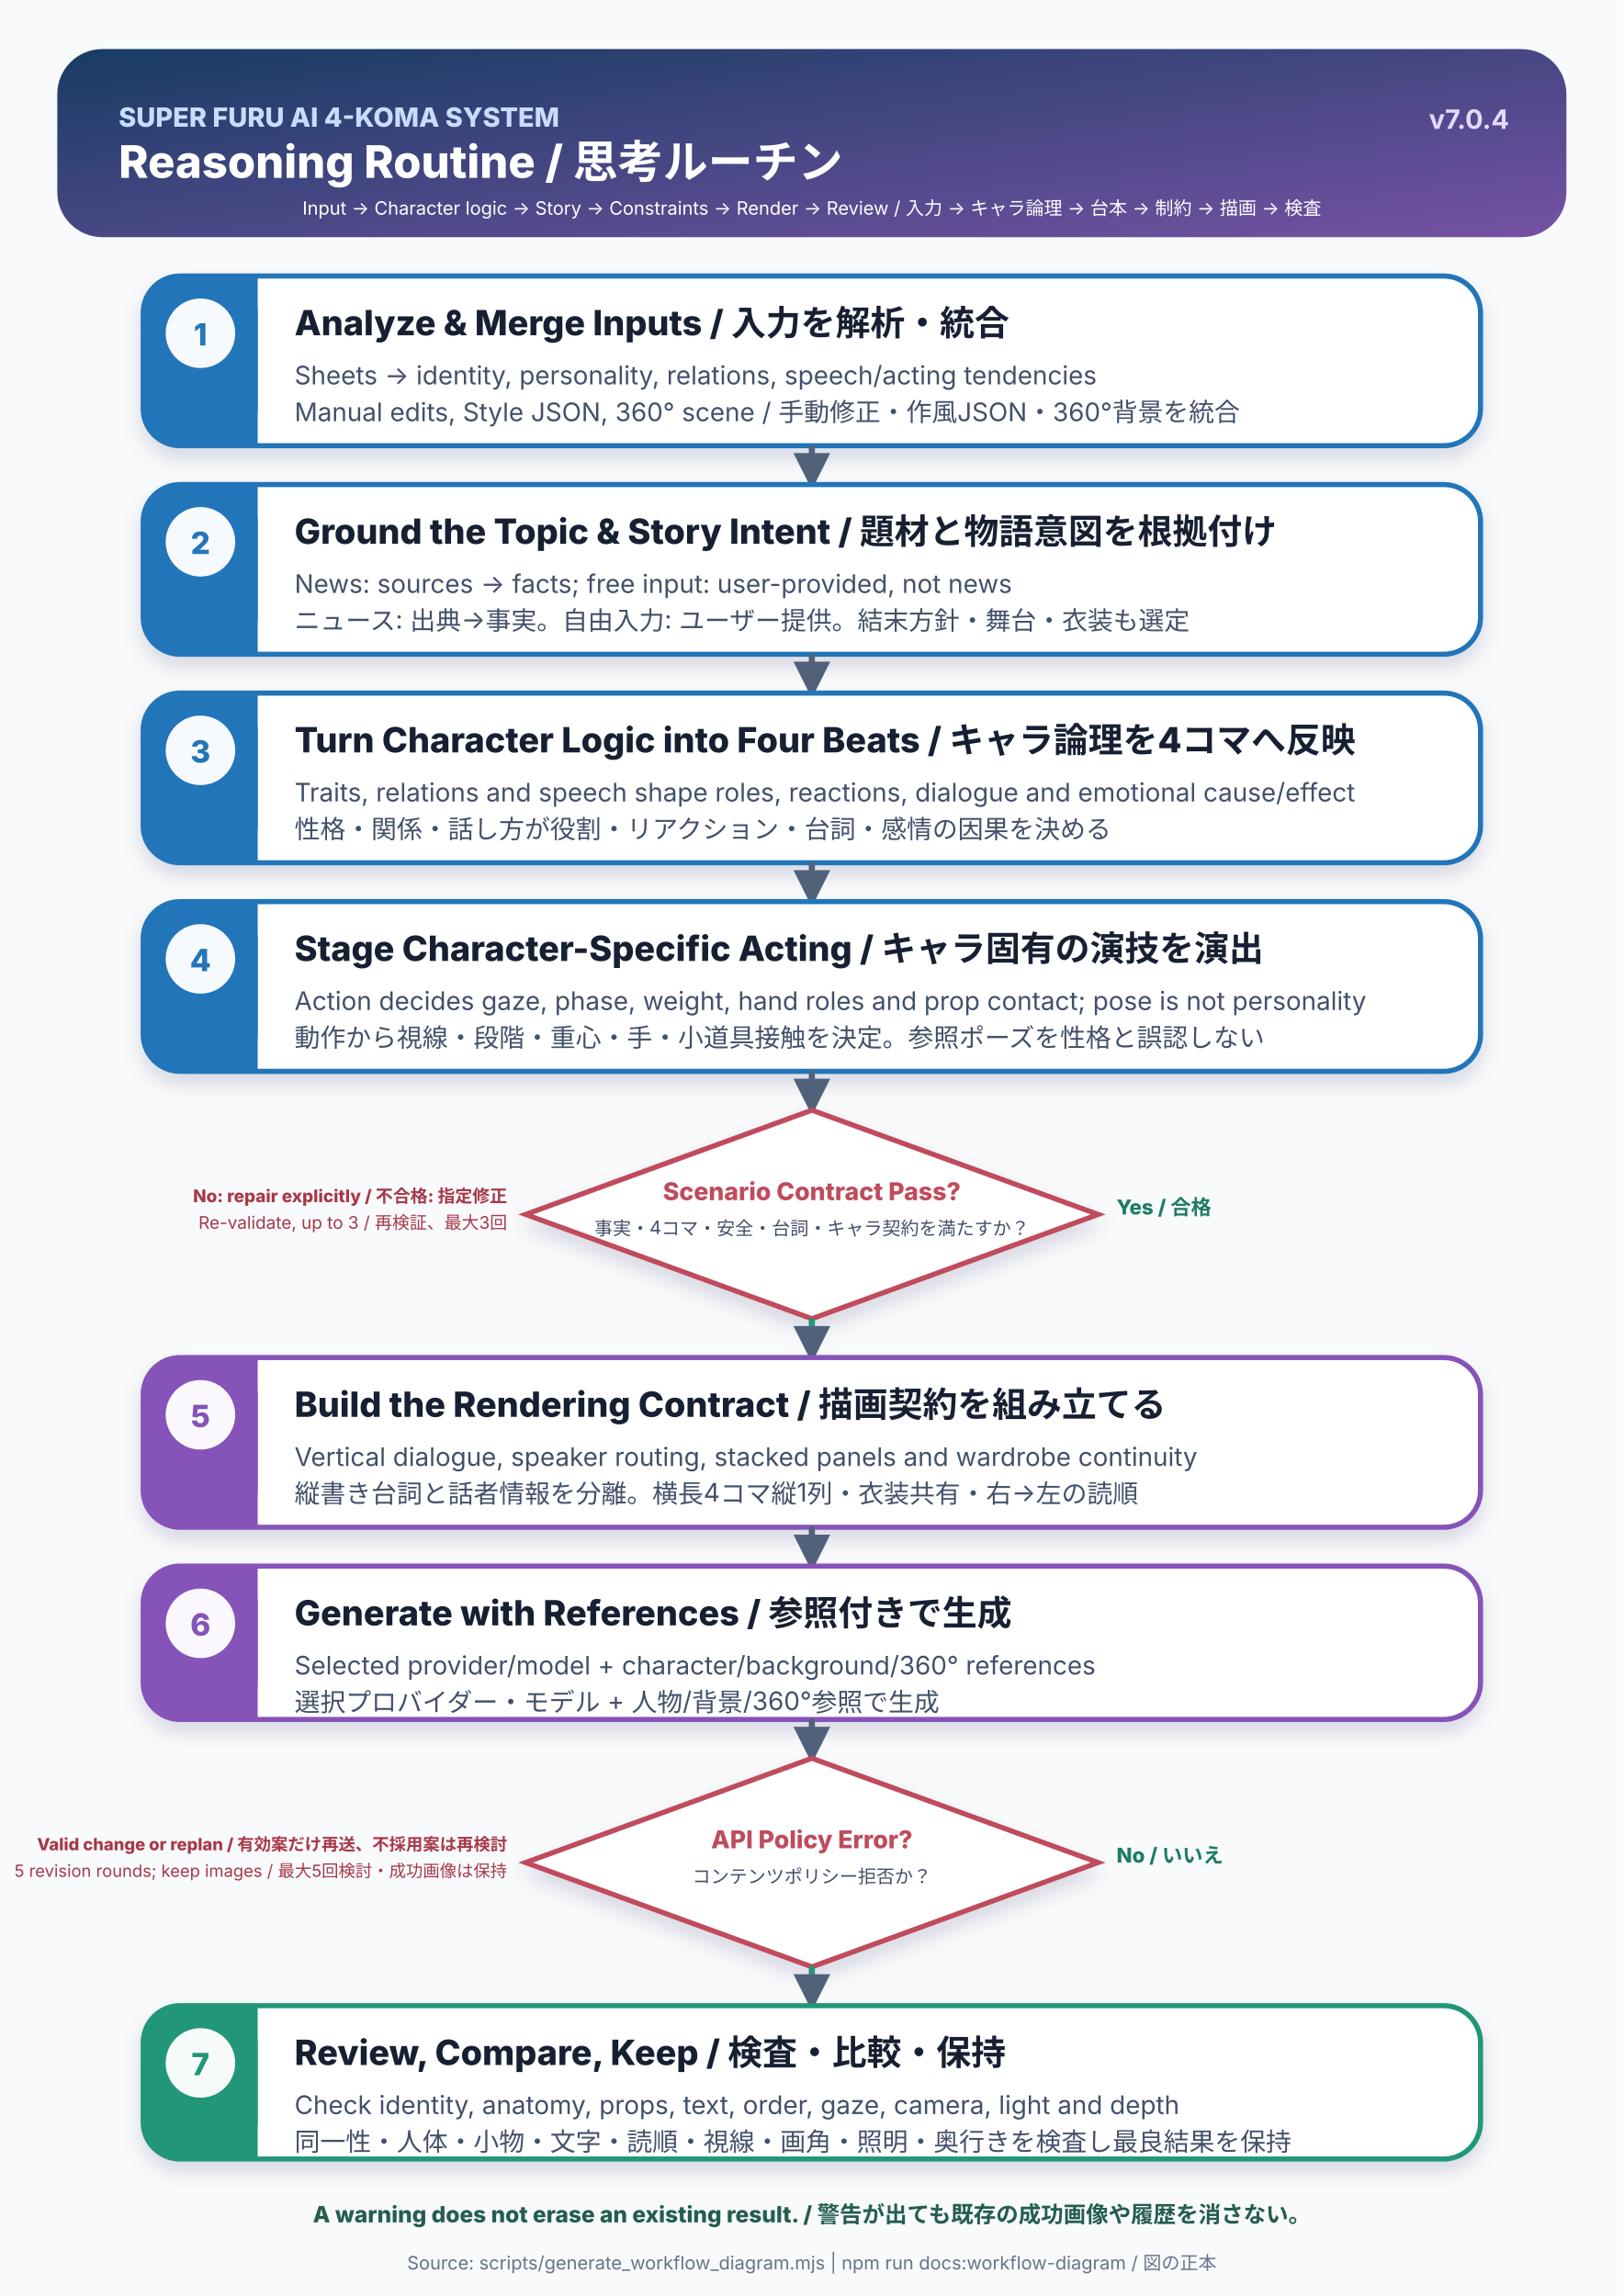
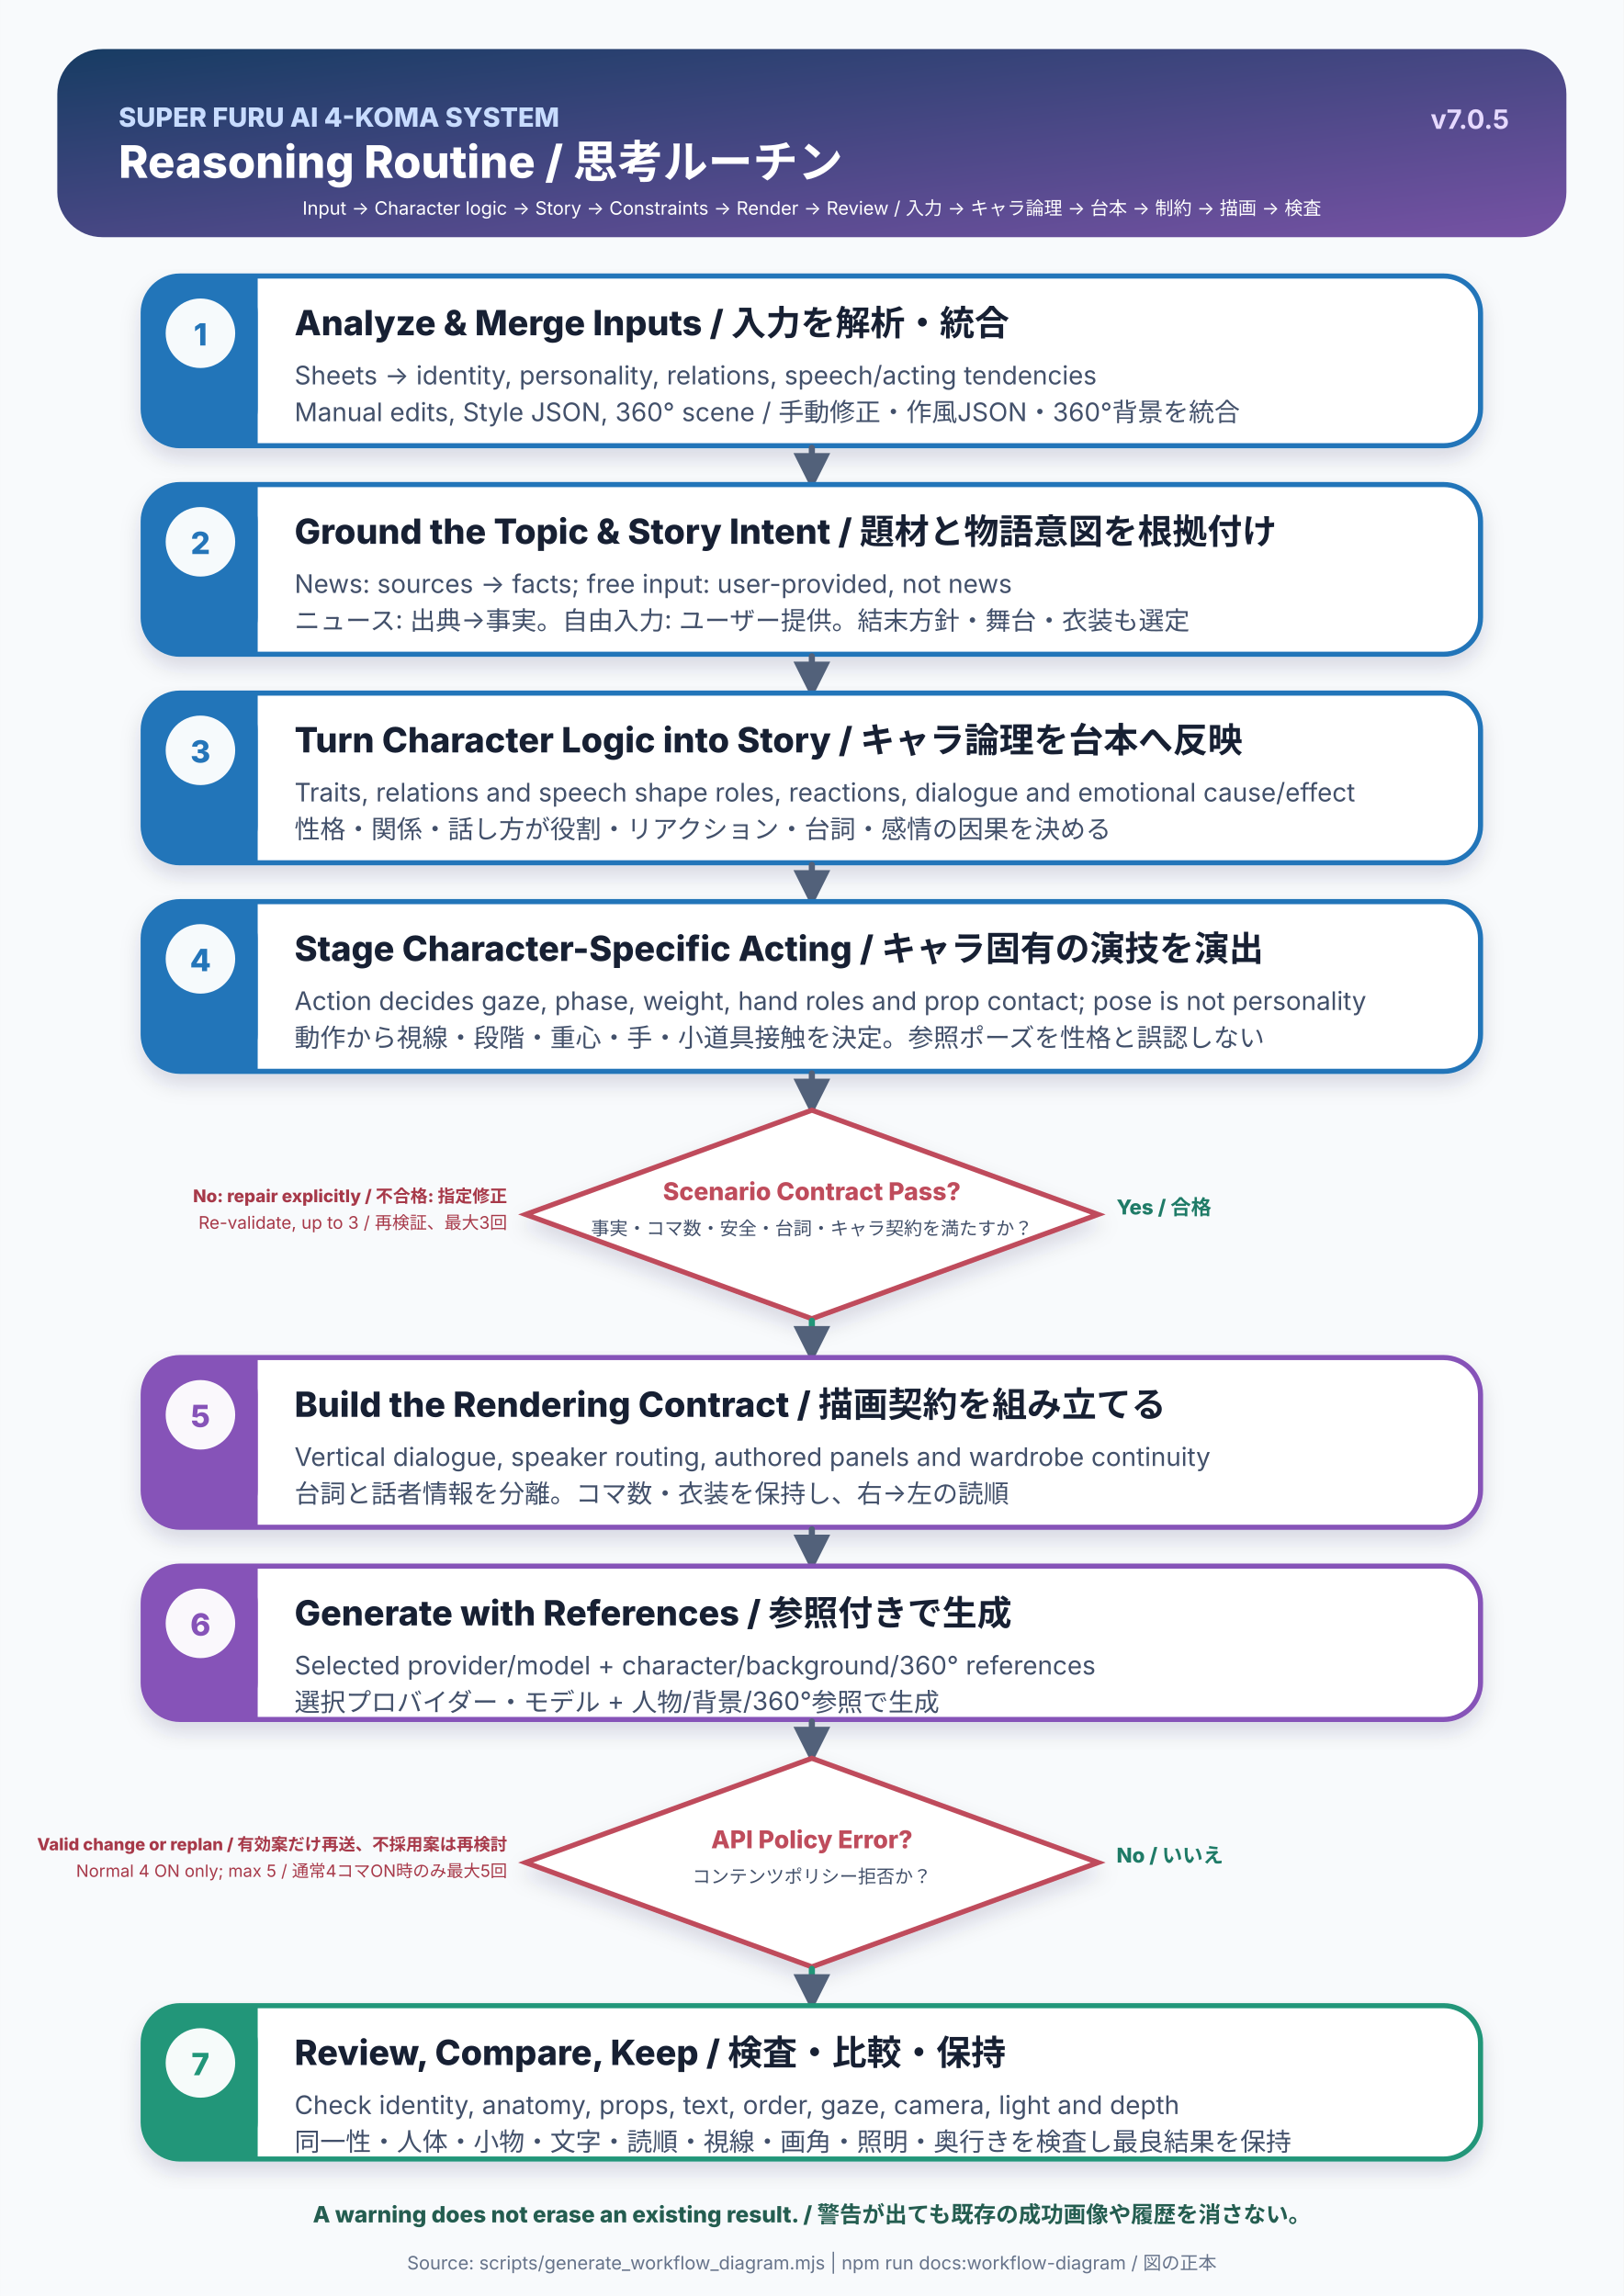
<svg xmlns="http://www.w3.org/2000/svg" width="210mm" height="297mm" viewBox="0 0 794 1123" role="img" aria-labelledby="title description">
  <defs>
    <linearGradient id="header" x1="0" x2="1" y1="0" y2="1">
      <stop stop-color="#173c63" />
      <stop offset="1" stop-color="#7652a4" />
    </linearGradient>
    <filter id="shadow" x="-10%" y="-10%" width="120%" height="130%">
      <feDropShadow dx="0" dy="5" stdDeviation="5" flood-color="#16223d" flood-opacity=".14" />
    </filter>
    <marker id="arrow-navy" viewBox="0 0 10 10" refX="8" refY="5" markerWidth="6" markerHeight="6" orient="auto">
      <path d="M 0 0 L 10 5 L 0 10 z" fill="#52617a" />
    </marker>
    <marker id="arrow-red" viewBox="0 0 10 10" refX="8" refY="5" markerWidth="6" markerHeight="6" orient="auto">
      <path d="M 0 0 L 10 5 L 0 10 z" fill="#bf4c5c" />
    </marker>
    <style>text { font-family: Inter, "Noto Sans JP", "Yu Gothic UI", sans-serif; }</style>
  </defs>
  <rect width="794" height="1123" fill="#f8fafc" />
  <rect x="28" y="24" width="738" height="92" rx="22" fill="url(#header)" />
  <text x="58" y="62" font-size="13" font-weight="800" fill="#c8dcff" text-anchor="start">SUPER FURU AI 4-KOMA SYSTEM</text>
  <text x="58" y="87" font-size="22" font-weight="800" fill="#ffffff" text-anchor="start">Reasoning Routine / 思考ルーチン</text>
-   <text x="738" y="63" font-size="13" font-weight="700" fill="#e6d9ff" text-anchor="end">v7.0.4</text>
+   <text x="738" y="63" font-size="13" font-weight="700" fill="#e6d9ff" text-anchor="end">v7.0.5</text>
  <text x="397" y="105" font-size="9" font-weight="400" fill="#ffffff" text-anchor="middle">Input → Character logic → Story → Constraints → Render → Review / 入力 → キャラ論理 → 台本 → 制約 → 描画 → 検査</text>
  <g filter="url(#shadow)">
    <rect x="70" y="135" width="654" height="83" rx="18" fill="#ffffff" stroke="#2475b9" stroke-width="2.5" />
    <rect x="70" y="135" width="56" height="83" rx="18" fill="#2475b9" />
    <rect x="108" y="135" width="18" height="83" fill="#2475b9" />
  </g>
  <circle cx="98" cy="163" r="17" fill="#ffffff" fill-opacity=".96" />
  <text x="98" y="169" font-size="15" font-weight="800" fill="#2475b9" text-anchor="middle">1</text>
  <text x="144" y="164" font-size="17" font-weight="800" fill="#172033" text-anchor="start">Analyze &amp; Merge Inputs / 入力を解析・統合</text>
  <text x="144" y="188" font-size="12.5" font-weight="400" fill="#42506a" text-anchor="start">Sheets → identity, personality, relations, speech/acting tendencies</text>
  <text x="144" y="206" font-size="12.5" font-weight="400" fill="#42506a" text-anchor="start">Manual edits, Style JSON, 360° scene / 手動修正・作風JSON・360°背景を統合</text>
  <path d="M 397 219 L 397 236" fill="none" stroke="#52617a" stroke-width="3" stroke-linecap="round" marker-end="url(#arrow-navy)" />
  <g filter="url(#shadow)">
    <rect x="70" y="237" width="654" height="83" rx="18" fill="#ffffff" stroke="#2475b9" stroke-width="2.5" />
    <rect x="70" y="237" width="56" height="83" rx="18" fill="#2475b9" />
    <rect x="108" y="237" width="18" height="83" fill="#2475b9" />
  </g>
  <circle cx="98" cy="265" r="17" fill="#ffffff" fill-opacity=".96" />
  <text x="98" y="271" font-size="15" font-weight="800" fill="#2475b9" text-anchor="middle">2</text>
  <text x="144" y="266" font-size="17" font-weight="800" fill="#172033" text-anchor="start">Ground the Topic &amp; Story Intent / 題材と物語意図を根拠付け</text>
  <text x="144" y="290" font-size="12.5" font-weight="400" fill="#42506a" text-anchor="start">News: sources → facts; free input: user-provided, not news</text>
  <text x="144" y="308" font-size="12.5" font-weight="400" fill="#42506a" text-anchor="start">ニュース: 出典→事実。自由入力: ユーザー提供。結末方針・舞台・衣装も選定</text>
  <path d="M 397 321 L 397 338" fill="none" stroke="#52617a" stroke-width="3" stroke-linecap="round" marker-end="url(#arrow-navy)" />
  <g filter="url(#shadow)">
    <rect x="70" y="339" width="654" height="83" rx="18" fill="#ffffff" stroke="#2475b9" stroke-width="2.5" />
    <rect x="70" y="339" width="56" height="83" rx="18" fill="#2475b9" />
    <rect x="108" y="339" width="18" height="83" fill="#2475b9" />
  </g>
  <circle cx="98" cy="367" r="17" fill="#ffffff" fill-opacity=".96" />
  <text x="98" y="373" font-size="15" font-weight="800" fill="#2475b9" text-anchor="middle">3</text>
-   <text x="144" y="368" font-size="17" font-weight="800" fill="#172033" text-anchor="start">Turn Character Logic into Four Beats / キャラ論理を4コマへ反映</text>
+   <text x="144" y="368" font-size="17" font-weight="800" fill="#172033" text-anchor="start">Turn Character Logic into Story / キャラ論理を台本へ反映</text>
  <text x="144" y="392" font-size="12.5" font-weight="400" fill="#42506a" text-anchor="start">Traits, relations and speech shape roles, reactions, dialogue and emotional cause/effect</text>
  <text x="144" y="410" font-size="12.5" font-weight="400" fill="#42506a" text-anchor="start">性格・関係・話し方が役割・リアクション・台詞・感情の因果を決める</text>
  <path d="M 397 423 L 397 440" fill="none" stroke="#52617a" stroke-width="3" stroke-linecap="round" marker-end="url(#arrow-navy)" />
  <g filter="url(#shadow)">
    <rect x="70" y="441" width="654" height="83" rx="18" fill="#ffffff" stroke="#2475b9" stroke-width="2.5" />
    <rect x="70" y="441" width="56" height="83" rx="18" fill="#2475b9" />
    <rect x="108" y="441" width="18" height="83" fill="#2475b9" />
  </g>
  <circle cx="98" cy="469" r="17" fill="#ffffff" fill-opacity=".96" />
  <text x="98" y="475" font-size="15" font-weight="800" fill="#2475b9" text-anchor="middle">4</text>
  <text x="144" y="470" font-size="17" font-weight="800" fill="#172033" text-anchor="start">Stage Character-Specific Acting / キャラ固有の演技を演出</text>
  <text x="144" y="494" font-size="12.5" font-weight="400" fill="#42506a" text-anchor="start">Action decides gaze, phase, weight, hand roles and prop contact; pose is not personality</text>
  <text x="144" y="512" font-size="12.5" font-weight="400" fill="#42506a" text-anchor="start">動作から視線・段階・重心・手・小道具接触を決定。参照ポーズを性格と誤認しない</text>
  <path d="M 397 525 L 397 542" fill="none" stroke="#52617a" stroke-width="3" stroke-linecap="round" marker-end="url(#arrow-navy)" />
  <g filter="url(#shadow)">
    <path d="M 397 543 L 537 594 L 397 645 L 257 594 Z" fill="#ffffff" stroke="#bf4c5c" stroke-width="2.5" />
  </g>
  <text x="397" y="587" font-size="12" font-weight="800" fill="#bf4c5c" text-anchor="middle">Scenario Contract Pass?</text>
-   <text x="397" y="604" font-size="9" font-weight="400" fill="#42506a" text-anchor="middle">事実・4コマ・安全・台詞・キャラ契約を満たすか？</text>
+   <text x="397" y="604" font-size="9" font-weight="400" fill="#42506a" text-anchor="middle">事実・コマ数・安全・台詞・キャラ契約を満たすか？</text>
  <text x="248" y="588" font-size="8.5" font-weight="800" fill="#a73949" text-anchor="end">No: repair explicitly / 不合格: 指定修正</text>
  <text x="248" y="601" font-size="8.5" font-weight="400" fill="#a73949" text-anchor="end">Re-validate, up to 3 / 再検証、最大3回</text>
  <text x="546" y="594" font-size="10" font-weight="800" fill="#1f7b67" text-anchor="start">Yes / 合格</text>
  <path d="M 397 646 L 397 663" fill="none" stroke="#219679" stroke-width="3" stroke-linecap="round" marker-end="url(#arrow-navy)" />
  <g filter="url(#shadow)">
    <rect x="70" y="664" width="654" height="83" rx="18" fill="#ffffff" stroke="#8653b8" stroke-width="2.5" />
    <rect x="70" y="664" width="56" height="83" rx="18" fill="#8653b8" />
    <rect x="108" y="664" width="18" height="83" fill="#8653b8" />
  </g>
  <circle cx="98" cy="692" r="17" fill="#ffffff" fill-opacity=".96" />
  <text x="98" y="698" font-size="15" font-weight="800" fill="#8653b8" text-anchor="middle">5</text>
  <text x="144" y="693" font-size="17" font-weight="800" fill="#172033" text-anchor="start">Build the Rendering Contract / 描画契約を組み立てる</text>
-   <text x="144" y="717" font-size="12.5" font-weight="400" fill="#42506a" text-anchor="start">Vertical dialogue, speaker routing, stacked panels and wardrobe continuity</text>
-   <text x="144" y="735" font-size="12.5" font-weight="400" fill="#42506a" text-anchor="start">縦書き台詞と話者情報を分離。横長4コマ縦1列・衣装共有・右→左の読順</text>
+   <text x="144" y="717" font-size="12.5" font-weight="400" fill="#42506a" text-anchor="start">Vertical dialogue, speaker routing, authored panels and wardrobe continuity</text>
+   <text x="144" y="735" font-size="12.5" font-weight="400" fill="#42506a" text-anchor="start">台詞と話者情報を分離。コマ数・衣装を保持し、右→左の読順</text>
  <path d="M 397 748 L 397 765" fill="none" stroke="#52617a" stroke-width="3" stroke-linecap="round" marker-end="url(#arrow-navy)" />
  <g filter="url(#shadow)">
    <rect x="70" y="766" width="654" height="75" rx="18" fill="#ffffff" stroke="#8653b8" stroke-width="2.5" />
    <rect x="70" y="766" width="56" height="75" rx="18" fill="#8653b8" />
    <rect x="108" y="766" width="18" height="75" fill="#8653b8" />
  </g>
  <circle cx="98" cy="794" r="17" fill="#ffffff" fill-opacity=".96" />
  <text x="98" y="800" font-size="15" font-weight="800" fill="#8653b8" text-anchor="middle">6</text>
  <text x="144" y="795" font-size="17" font-weight="800" fill="#172033" text-anchor="start">Generate with References / 参照付きで生成</text>
  <text x="144" y="819" font-size="12.5" font-weight="400" fill="#42506a" text-anchor="start">Selected provider/model + character/background/360° references</text>
  <text x="144" y="837" font-size="12.5" font-weight="400" fill="#42506a" text-anchor="start">選択プロバイダー・モデル + 人物/背景/360°参照で生成</text>
  <path d="M 397 842 L 397 859" fill="none" stroke="#52617a" stroke-width="3" stroke-linecap="round" marker-end="url(#arrow-navy)" />
  <g filter="url(#shadow)">
    <path d="M 397 860 L 537 911 L 397 962 L 257 911 Z" fill="#ffffff" stroke="#bf4c5c" stroke-width="2.5" />
  </g>
  <text x="397" y="904" font-size="12" font-weight="800" fill="#bf4c5c" text-anchor="middle">API Policy Error?</text>
  <text x="397" y="921" font-size="9" font-weight="400" fill="#42506a" text-anchor="middle">コンテンツポリシー拒否か？</text>
  <text x="248" y="905" font-size="8.25" font-weight="800" fill="#a73949" text-anchor="end">Valid change or replan / 有効案だけ再送、不採用案は再検討</text>
-   <text x="248" y="918" font-size="8.25" font-weight="400" fill="#a73949" text-anchor="end">5 revision rounds; keep images / 最大5回検討・成功画像は保持</text>
+   <text x="248" y="918" font-size="8.25" font-weight="400" fill="#a73949" text-anchor="end">Normal 4 ON only; max 5 / 通常4コマON時のみ最大5回</text>
  <text x="546" y="911" font-size="10" font-weight="800" fill="#1f7b67" text-anchor="start">No / いいえ</text>
  <path d="M 397 963 L 397 980" fill="none" stroke="#219679" stroke-width="3" stroke-linecap="round" marker-end="url(#arrow-navy)" />
  <g filter="url(#shadow)">
    <rect x="70" y="981" width="654" height="75" rx="18" fill="#ffffff" stroke="#219679" stroke-width="2.5" />
    <rect x="70" y="981" width="56" height="75" rx="18" fill="#219679" />
    <rect x="108" y="981" width="18" height="75" fill="#219679" />
  </g>
  <circle cx="98" cy="1009" r="17" fill="#ffffff" fill-opacity=".96" />
  <text x="98" y="1015" font-size="15" font-weight="800" fill="#219679" text-anchor="middle">7</text>
  <text x="144" y="1010" font-size="17" font-weight="800" fill="#172033" text-anchor="start">Review, Compare, Keep / 検査・比較・保持</text>
  <text x="144" y="1034" font-size="12.5" font-weight="400" fill="#42506a" text-anchor="start">Check identity, anatomy, props, text, order, gaze, camera, light and depth</text>
  <text x="144" y="1052" font-size="12.5" font-weight="400" fill="#42506a" text-anchor="start">同一性・人体・小物・文字・読順・視線・画角・照明・奥行きを検査し最良結果を保持</text>
  <text x="397" y="1087" font-size="11" font-weight="800" fill="#245d50" text-anchor="middle">A warning does not erase an existing result. / 警告が出ても既存の成功画像や履歴を消さない。</text>
  <text x="397" y="1110" font-size="9" font-weight="400" fill="#66738a" text-anchor="middle">Source: scripts/generate_workflow_diagram.mjs | npm run docs:workflow-diagram / 図の正本</text>
</svg>
